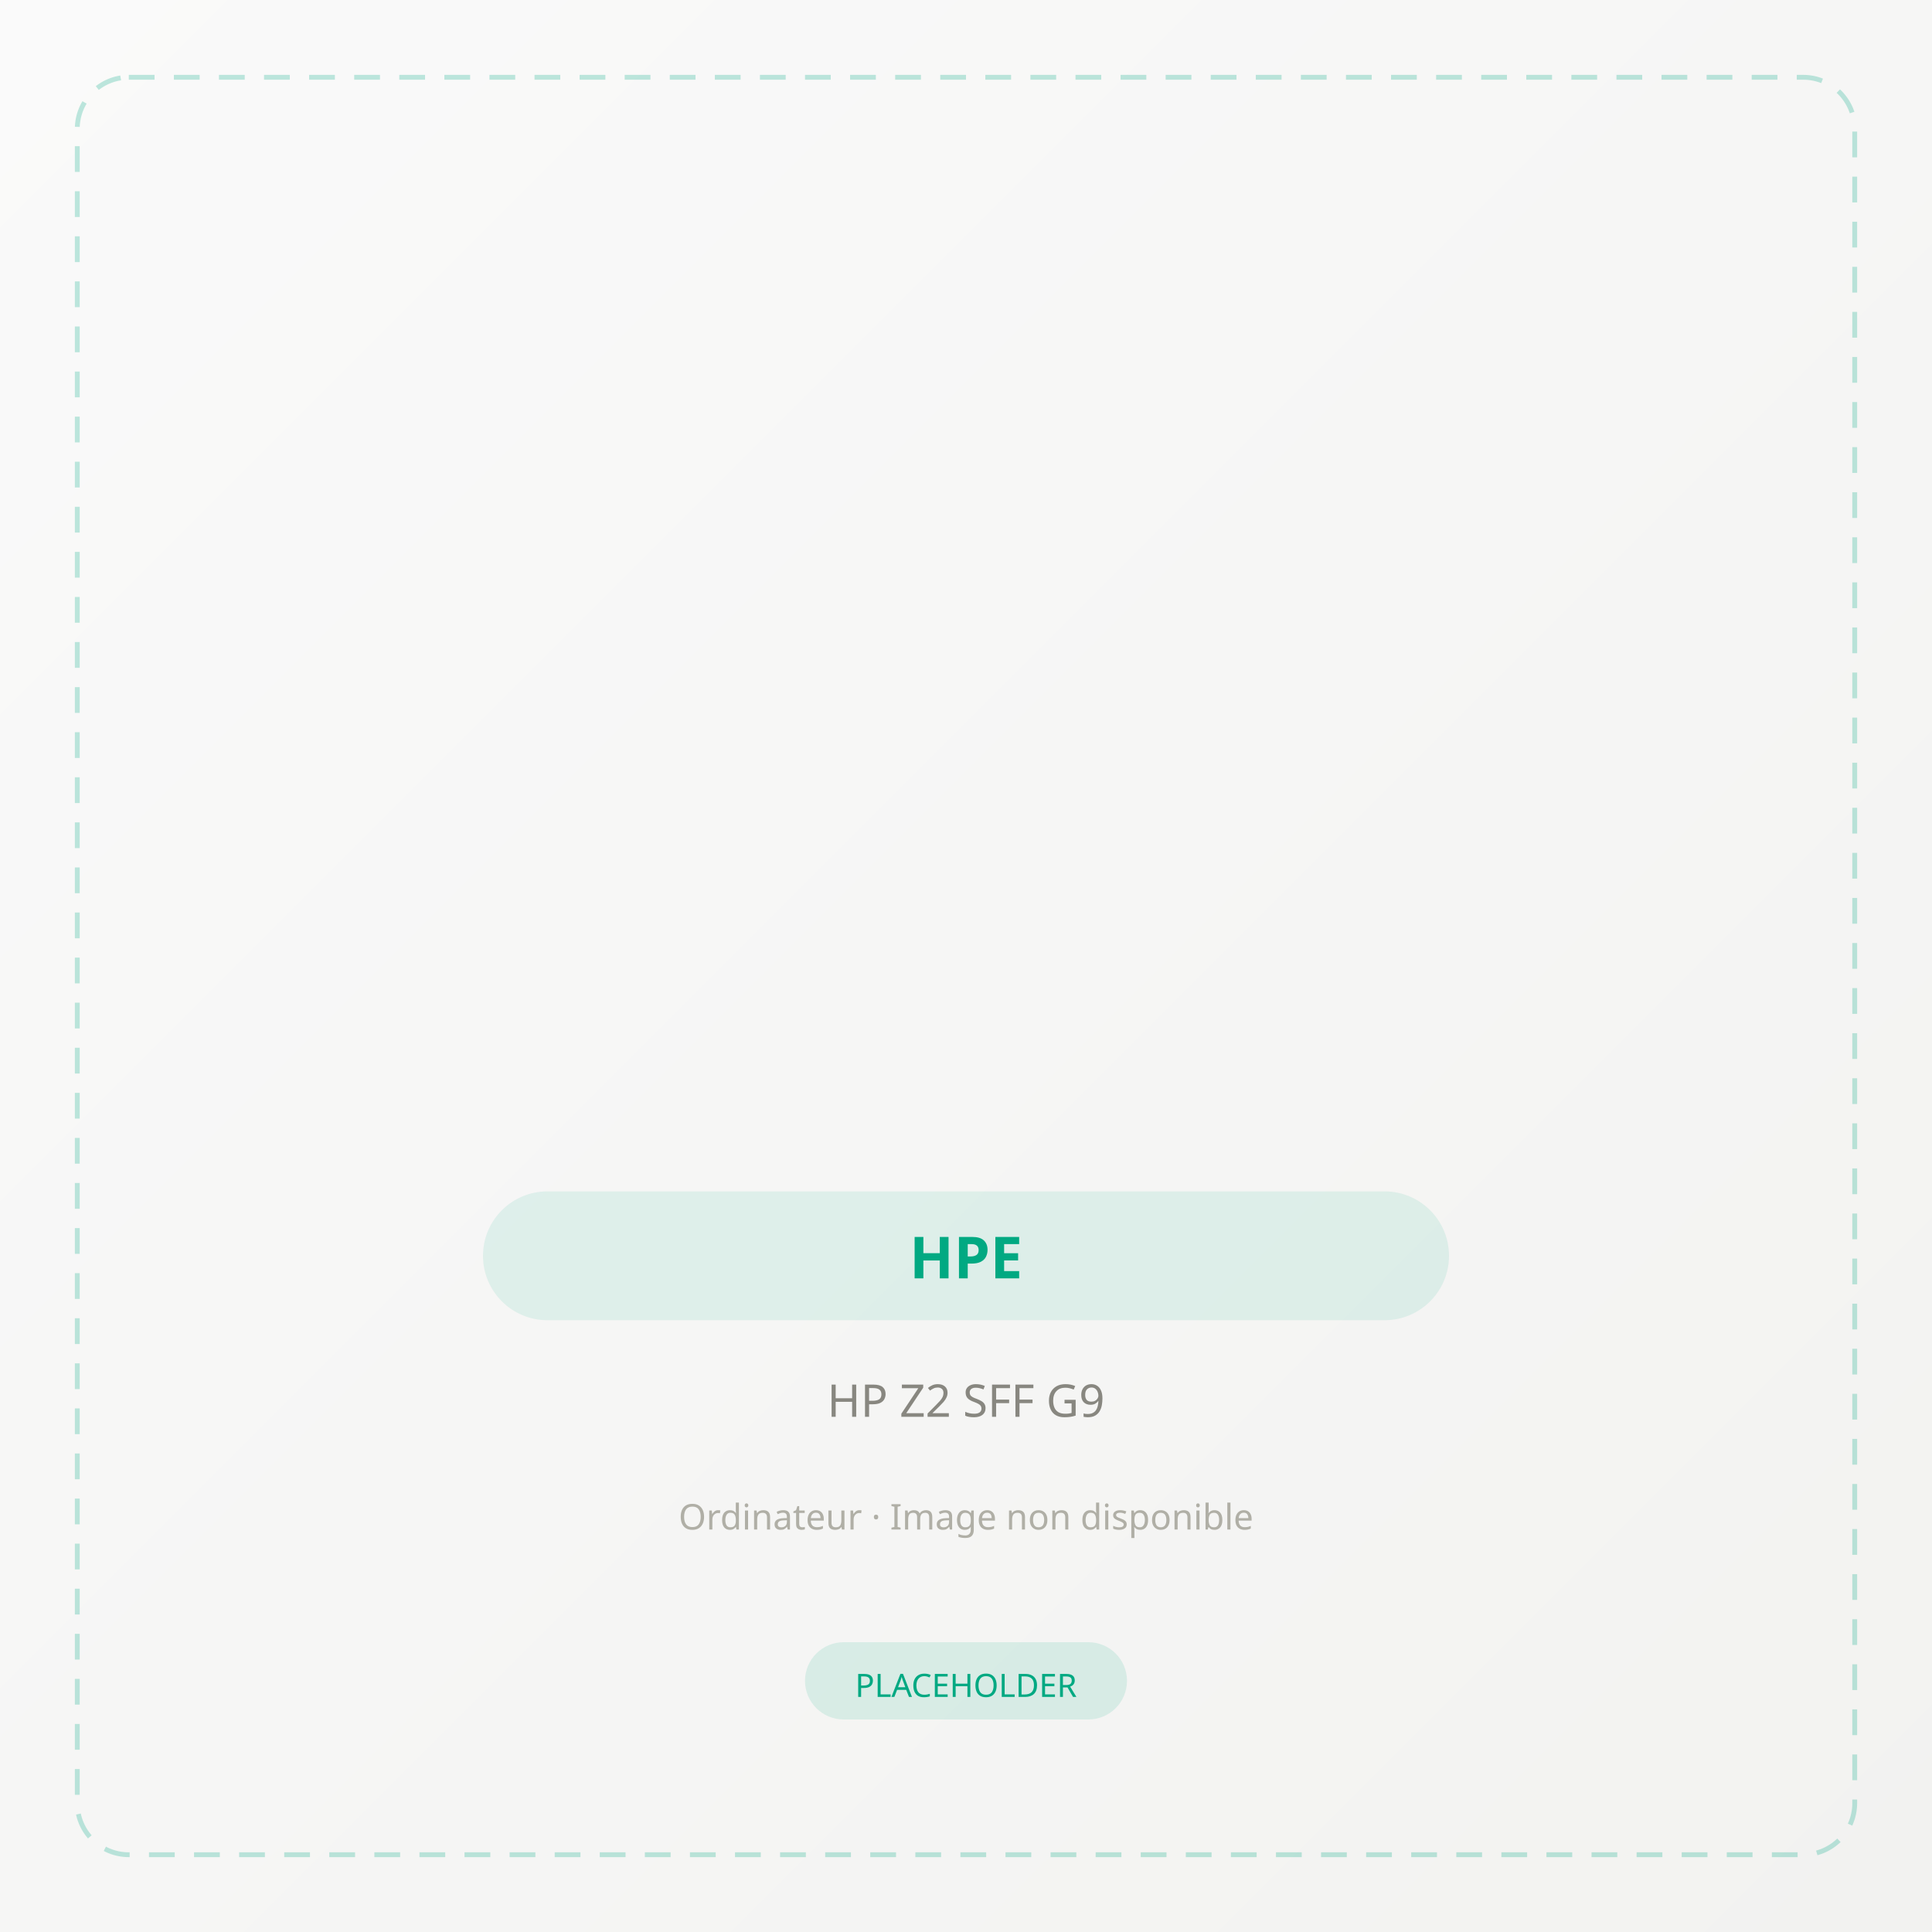
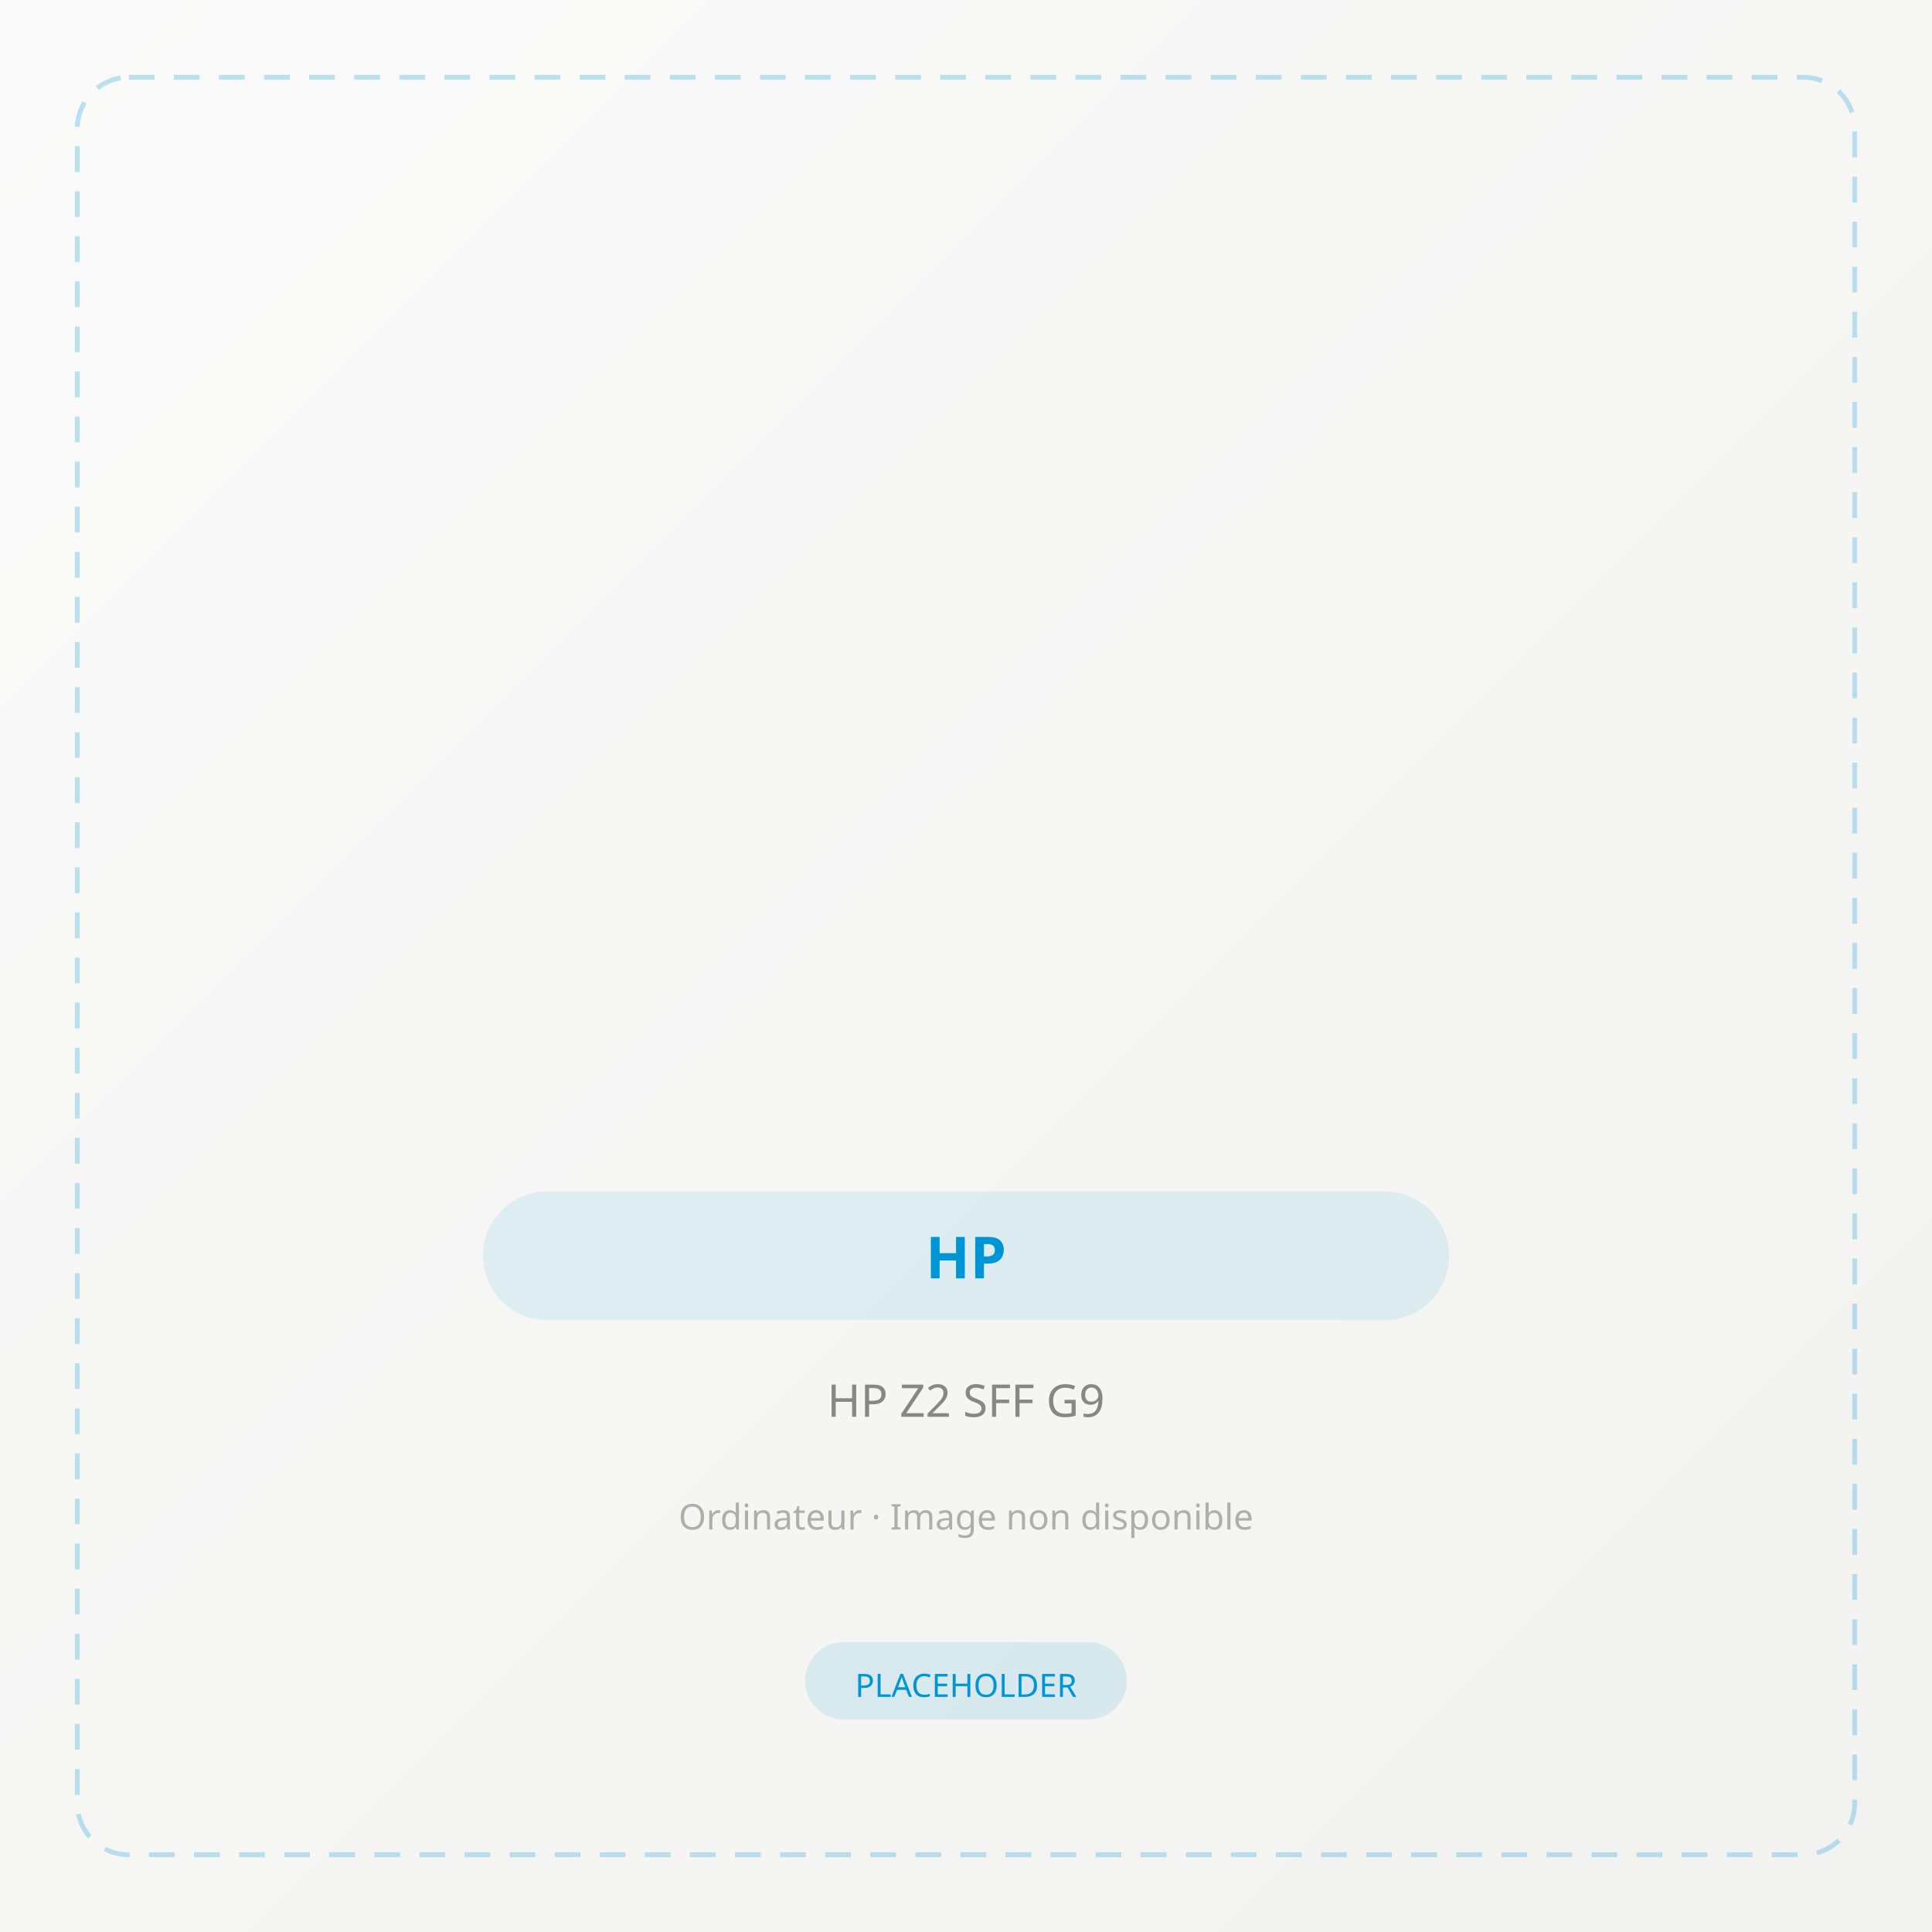
<svg xmlns="http://www.w3.org/2000/svg" width="600" height="600" viewBox="0 0 600 600">
  <defs>
    <linearGradient id="bg-hpe-z2-sff-g9" x1="0" y1="0" x2="1" y2="1">
      <stop offset="0%" stop-color="#FAFAFA" />
      <stop offset="100%" stop-color="#F2F2F0" />
    </linearGradient>
  </defs>
  <rect width="600" height="600" fill="url(#bg-hpe-z2-sff-g9)" rx="0" />
-   <rect x="24" y="24" width="552" height="552" rx="16" fill="none" stroke="#01A982" stroke-width="1.5" stroke-dasharray="8,6" opacity="0.25" />
-   <g transform="translate(300,170)" fill="none" stroke="#01A982" stroke-width="5" stroke-linecap="round" stroke-linejoin="round" opacity="0.85">
+   <rect x="24" y="24" width="552" height="552" rx="16" fill="none" stroke="#0096D6" stroke-width="1.5" stroke-dasharray="8,6" opacity="0.25" />
+   <g transform="translate(300,170)" fill="none" stroke="#0096D6" stroke-width="5" stroke-linecap="round" stroke-linejoin="round" opacity="0.85">
    M80,220 L280,220 Q300,220 300,240 L300,340 Q300,360 280,360 L80,360 Q60,360 60,340 L60,240 Q60,220 80,220 Z M60,360 L300,360 M140,360 L140,380 L220,380 M220,360 L220,380 M120,220 L120,160 Q120,140 140,140 L260,140 Q280,140 280,160 L280,220
  </g>
-   <rect x="150" y="370" width="300" height="40" rx="20" fill="#01A982" opacity="0.10" />
-   <text x="300" y="397" text-anchor="middle" font-family="IBM Plex Sans, system-ui, sans-serif" font-size="18" font-weight="600" fill="#01A982">HPE</text>
+   <rect x="150" y="370" width="300" height="40" rx="20" fill="#0096D6" opacity="0.10" />
+   <text x="300" y="397" text-anchor="middle" font-family="IBM Plex Sans, system-ui, sans-serif" font-size="18" font-weight="600" fill="#0096D6">HP</text>
  <text x="300" y="440" text-anchor="middle" font-family="IBM Plex Sans, system-ui, sans-serif" font-size="14" fill="#888780">HP Z2 SFF G9</text>
  <text x="300" y="475" text-anchor="middle" font-family="IBM Plex Sans, system-ui, sans-serif" font-size="11" fill="#B0AFA6">Ordinateur · Image non disponible</text>
-   <rect x="250" y="510" width="100" height="24" rx="12" fill="#01A982" opacity="0.12" />
-   <text x="300" y="527" text-anchor="middle" font-family="IBM Plex Sans, system-ui, sans-serif" font-size="10" font-weight="500" fill="#01A982">PLACEHOLDER</text>
+   <rect x="250" y="510" width="100" height="24" rx="12" fill="#0096D6" opacity="0.12" />
+   <text x="300" y="527" text-anchor="middle" font-family="IBM Plex Sans, system-ui, sans-serif" font-size="10" font-weight="500" fill="#0096D6">PLACEHOLDER</text>
</svg>
